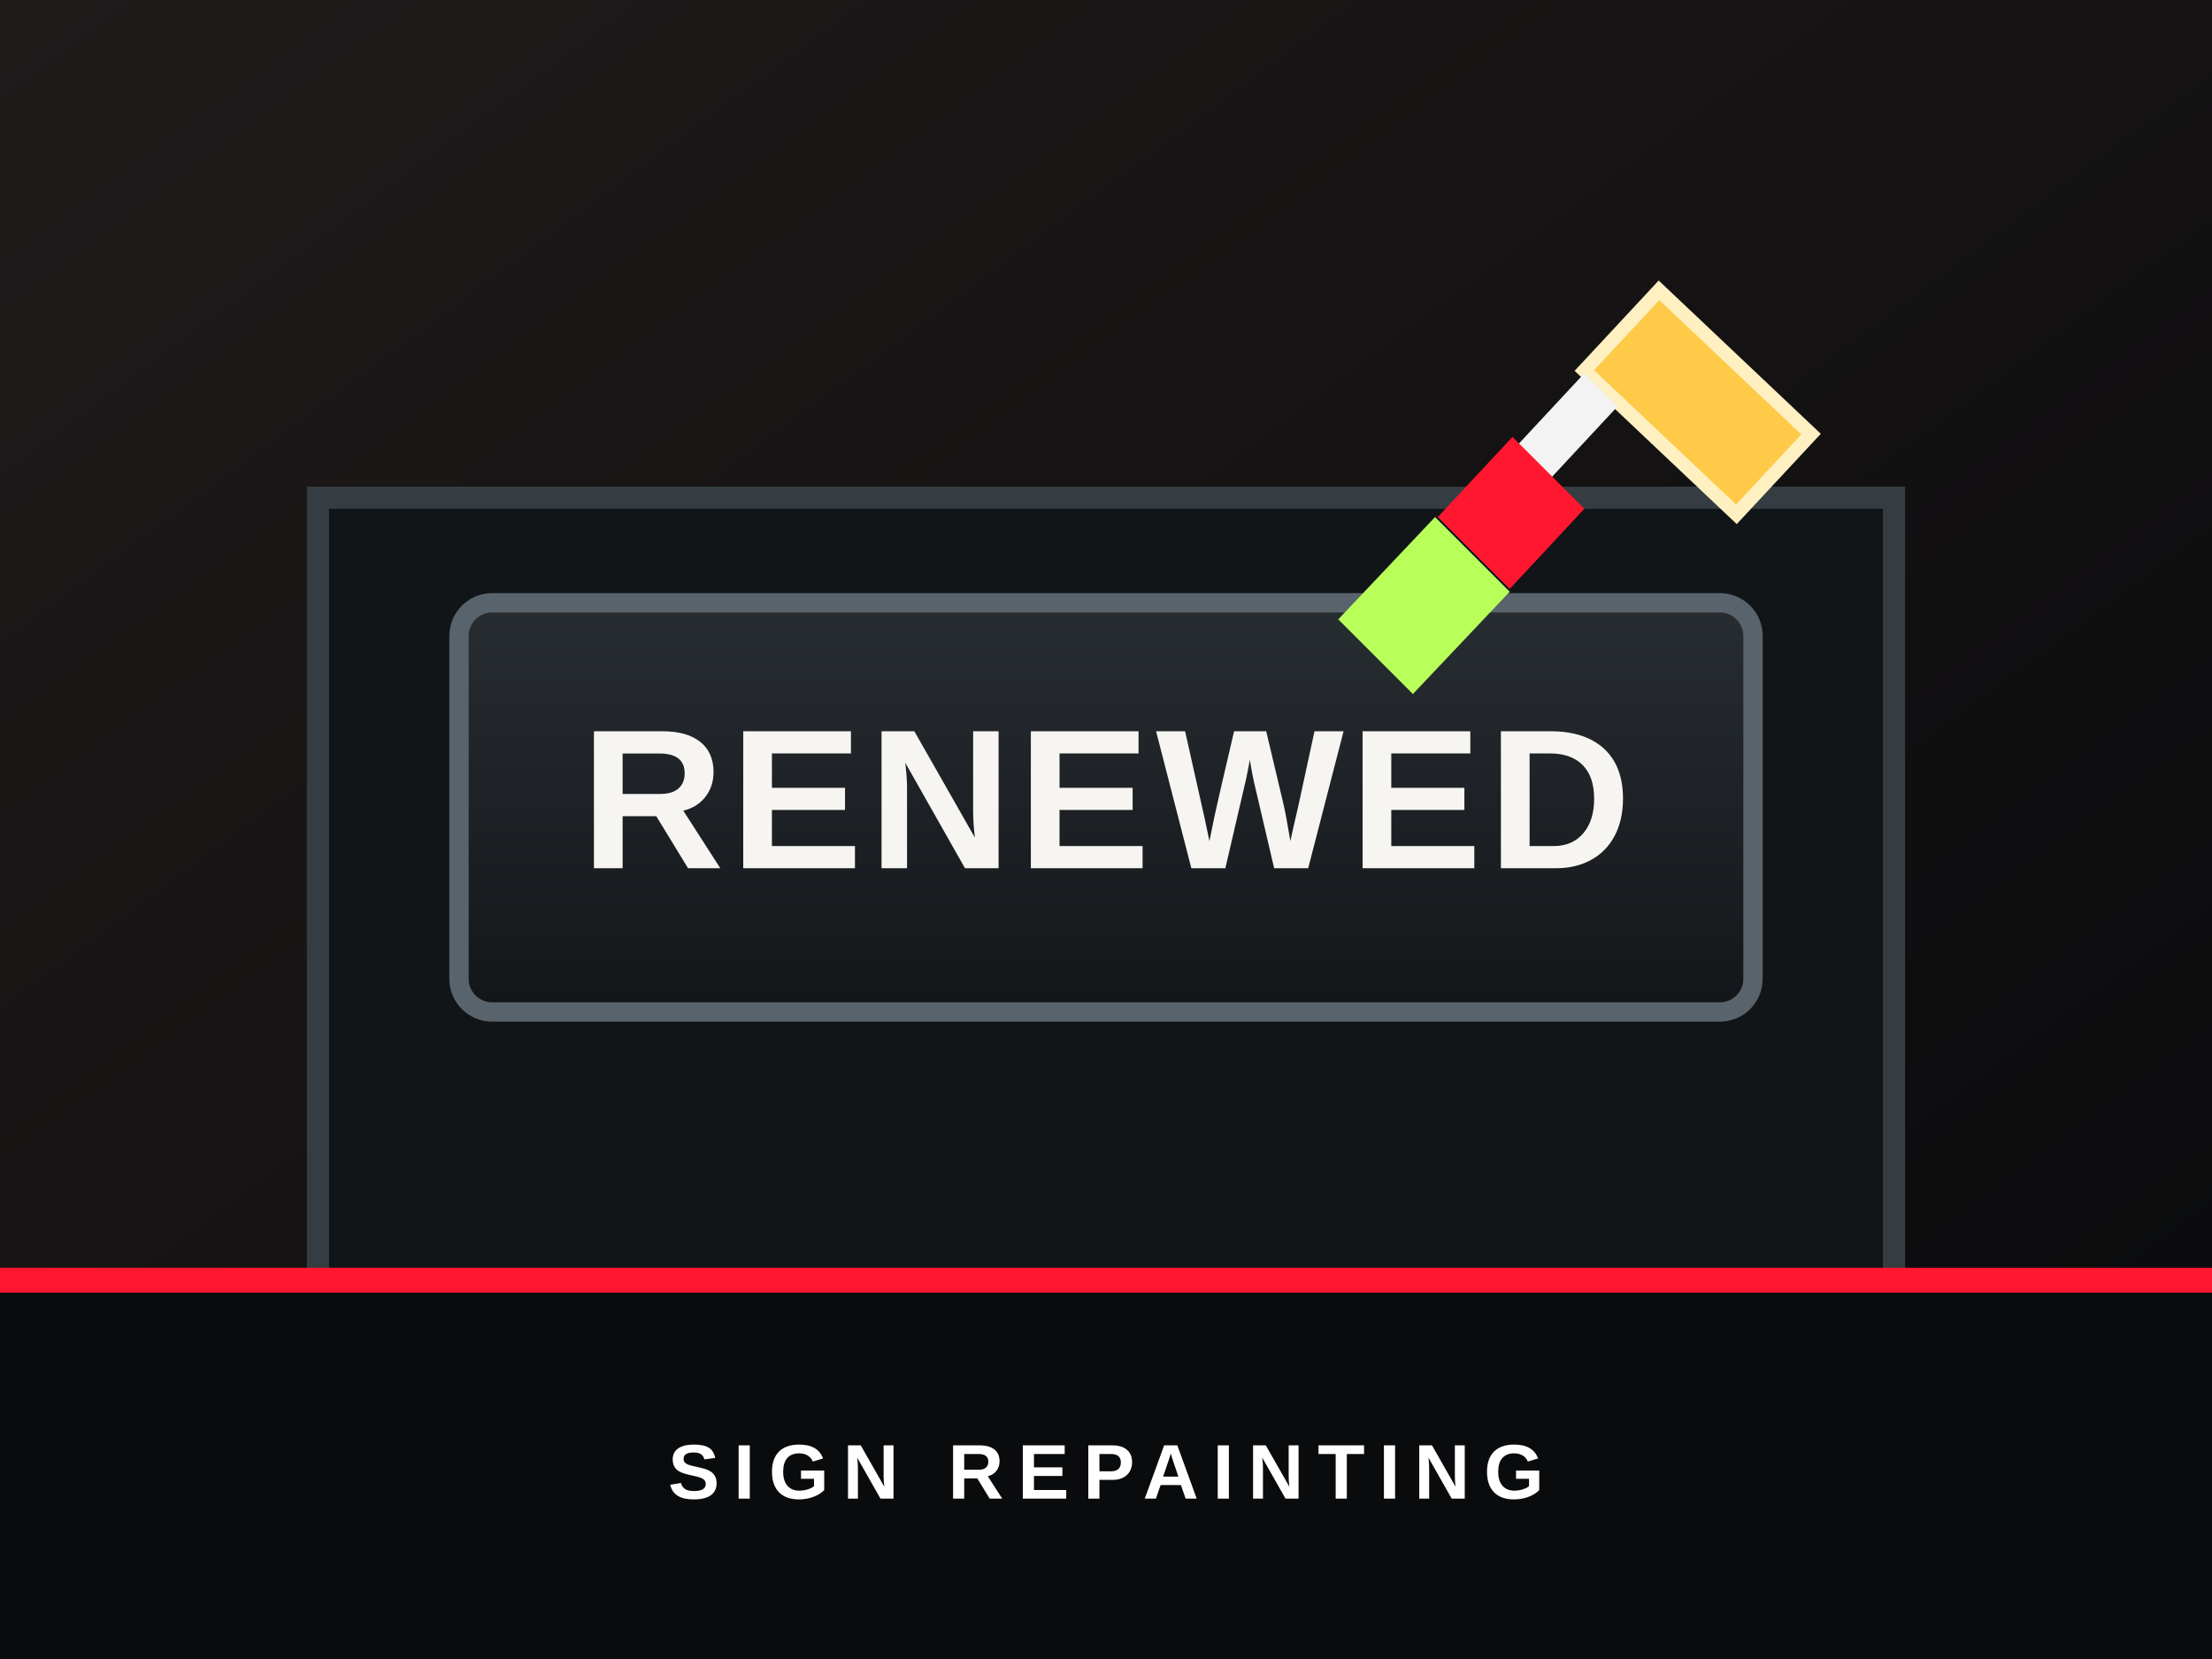
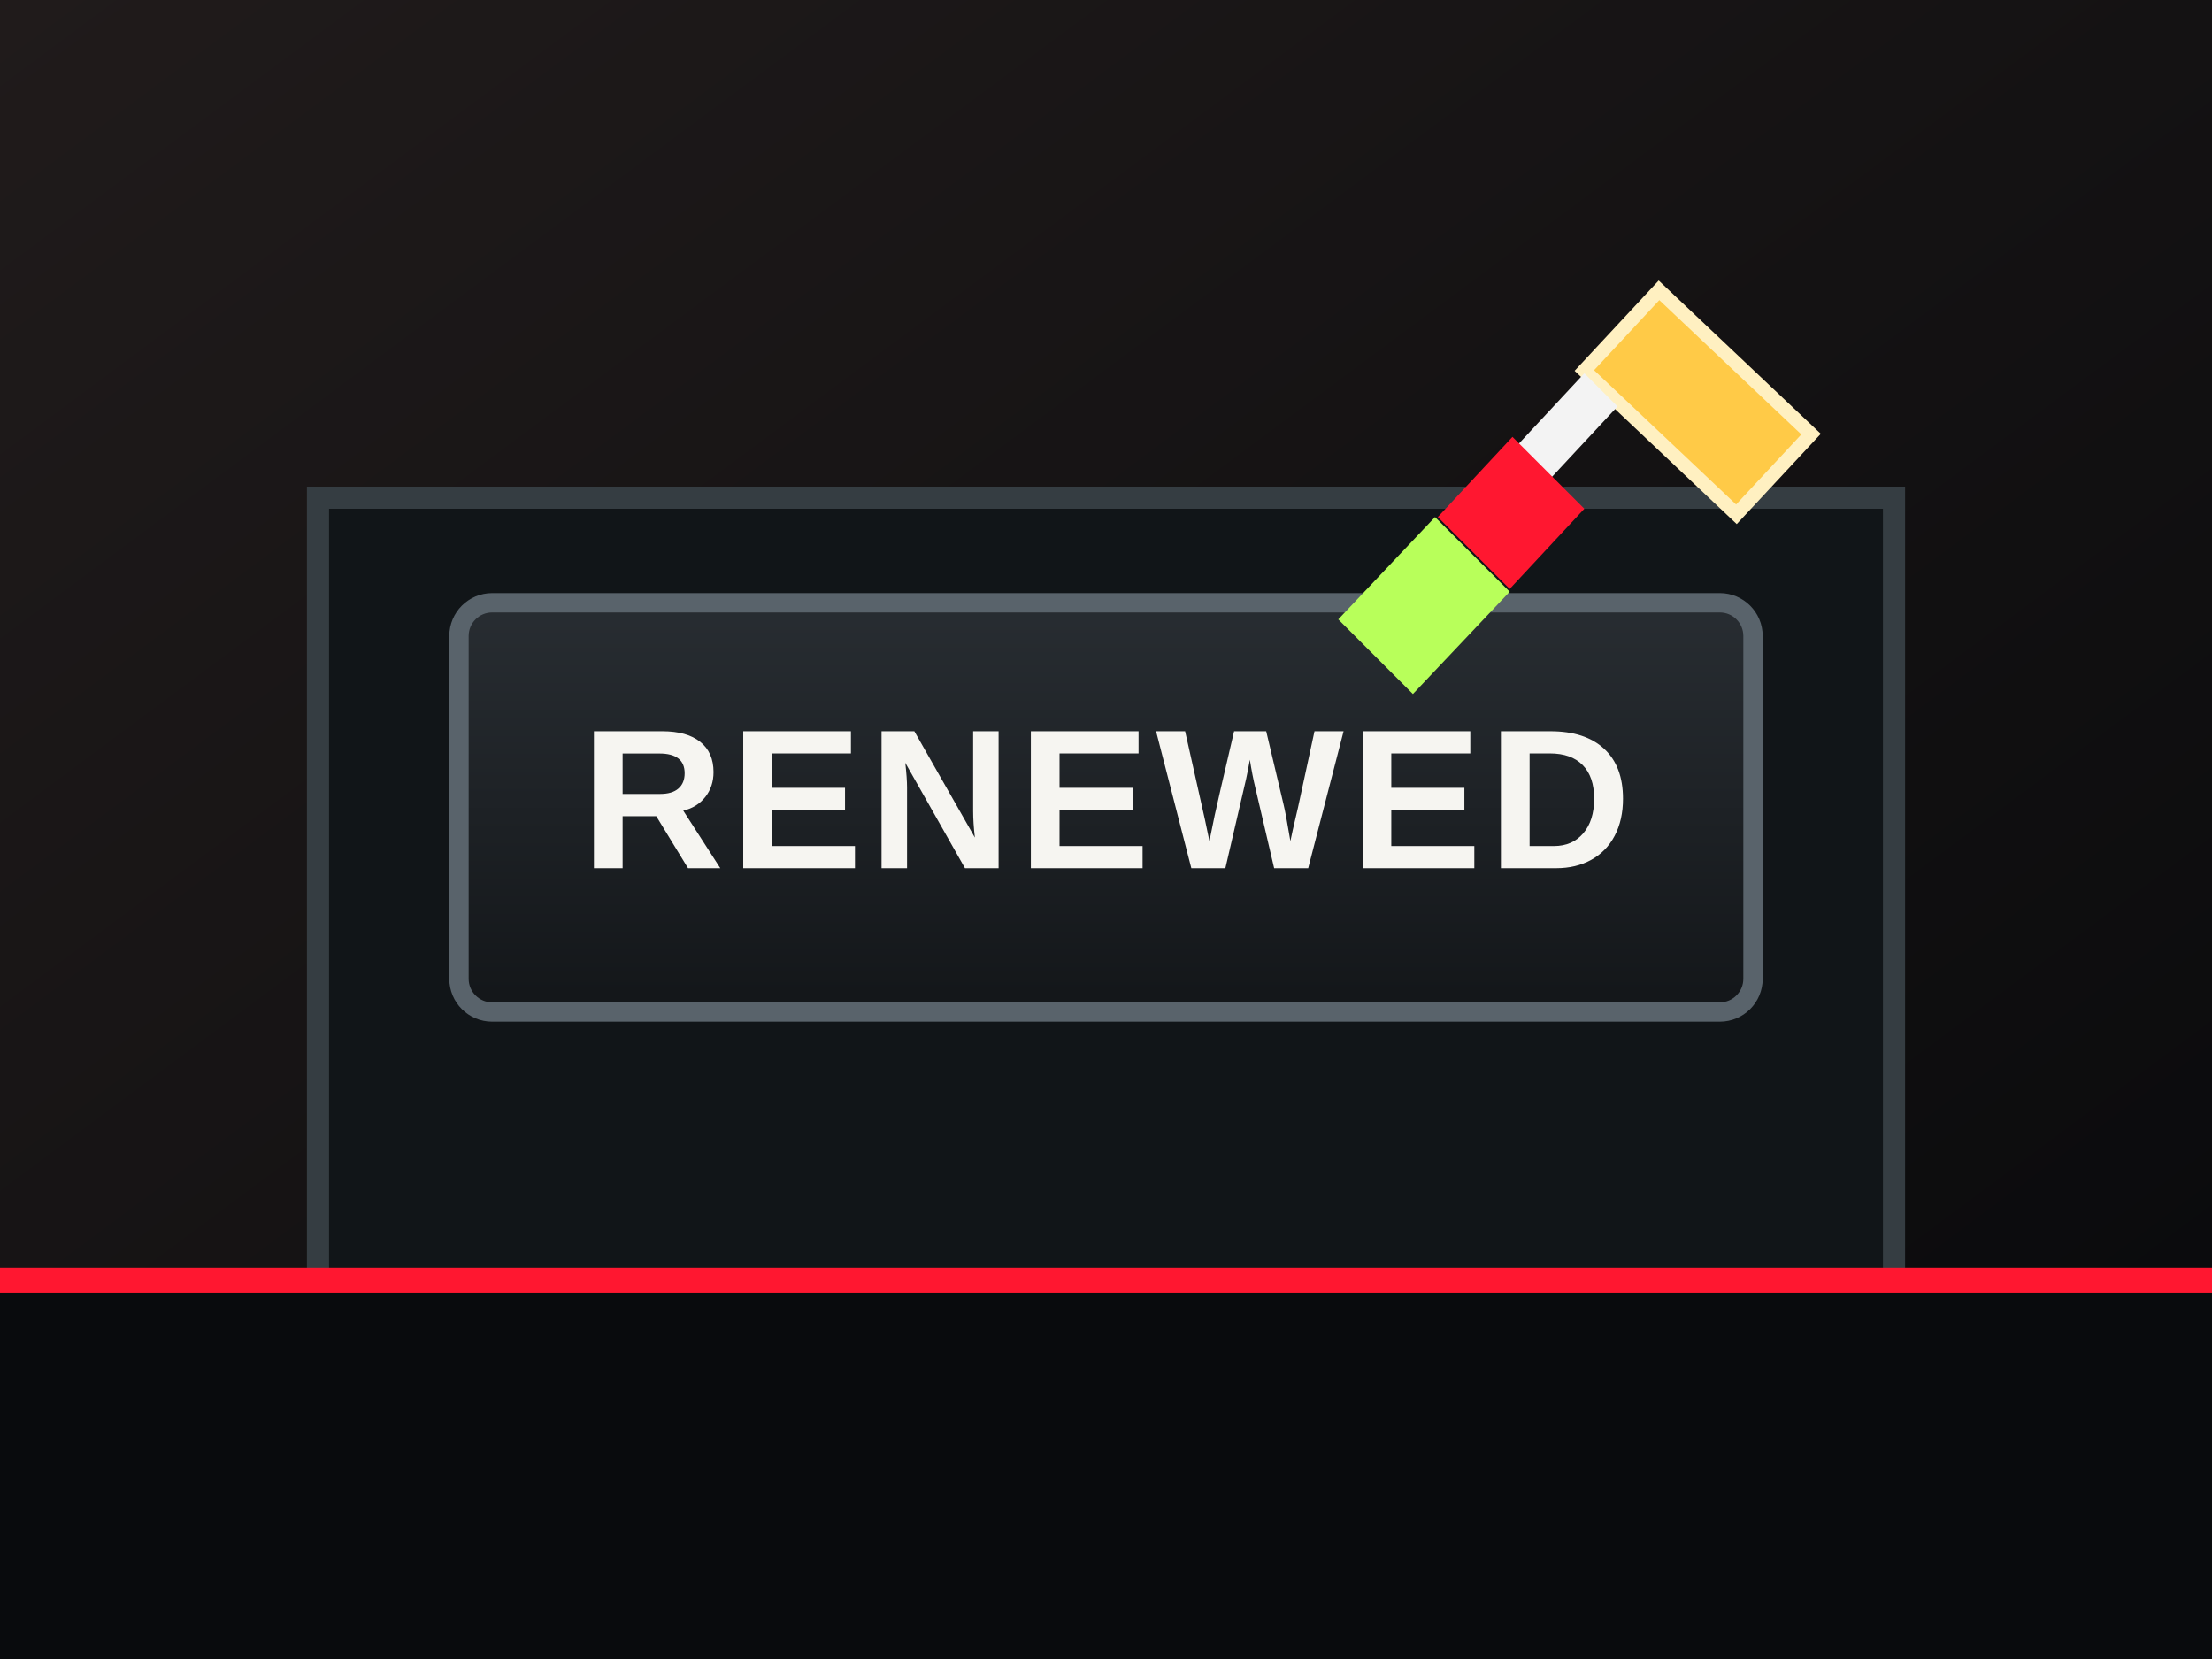
<svg xmlns="http://www.w3.org/2000/svg" viewBox="0 0 800 600">
  <defs>
    <linearGradient id="bg" x2="1" y2="1">
      <stop stop-color="#201b1b" />
      <stop offset="1" stop-color="#08090b" />
    </linearGradient>
    <linearGradient id="panel" x2="0" y2="1">
      <stop stop-color="#282d32" />
      <stop offset="1" stop-color="#131619" />
    </linearGradient>
  </defs>
  <rect width="800" height="600" fill="url(#bg)" />
  <path d="M0 463h800v137H0z" fill="#090b0d" />
  <path d="M115 463V180h570v283" fill="#111518" stroke="#353d42" stroke-width="8" />
  <rect x="166" y="218" width="468" height="148" rx="12" fill="url(#panel)" stroke="#59636b" stroke-width="7" />
  <text x="400" y="314" text-anchor="middle" font-family="Arial,sans-serif" font-size="72" font-weight="900" letter-spacing="2" fill="#f6f5f1">RENEWED</text>
  <path d="M573 134l27-29 55 52-27 29z" fill="#ffca47" stroke="#fff0c1" stroke-width="5" />
  <path d="M546 164l27-29 12 12-27 29z" fill="#f3f3f3" />
  <path d="M520 187l27-29 26 26-27 29z" fill="#ff1730" />
  <path d="M484 224l35-37 27 27-35 37z" fill="#b8ff5a" />
  <path d="M0 463h800" stroke="#ff1730" stroke-width="9" />
-   <text x="400" y="542" text-anchor="middle" font-family="Arial,sans-serif" font-size="28" font-weight="700" letter-spacing="5" fill="#fff">SIGN REPAINTING</text>
</svg>
